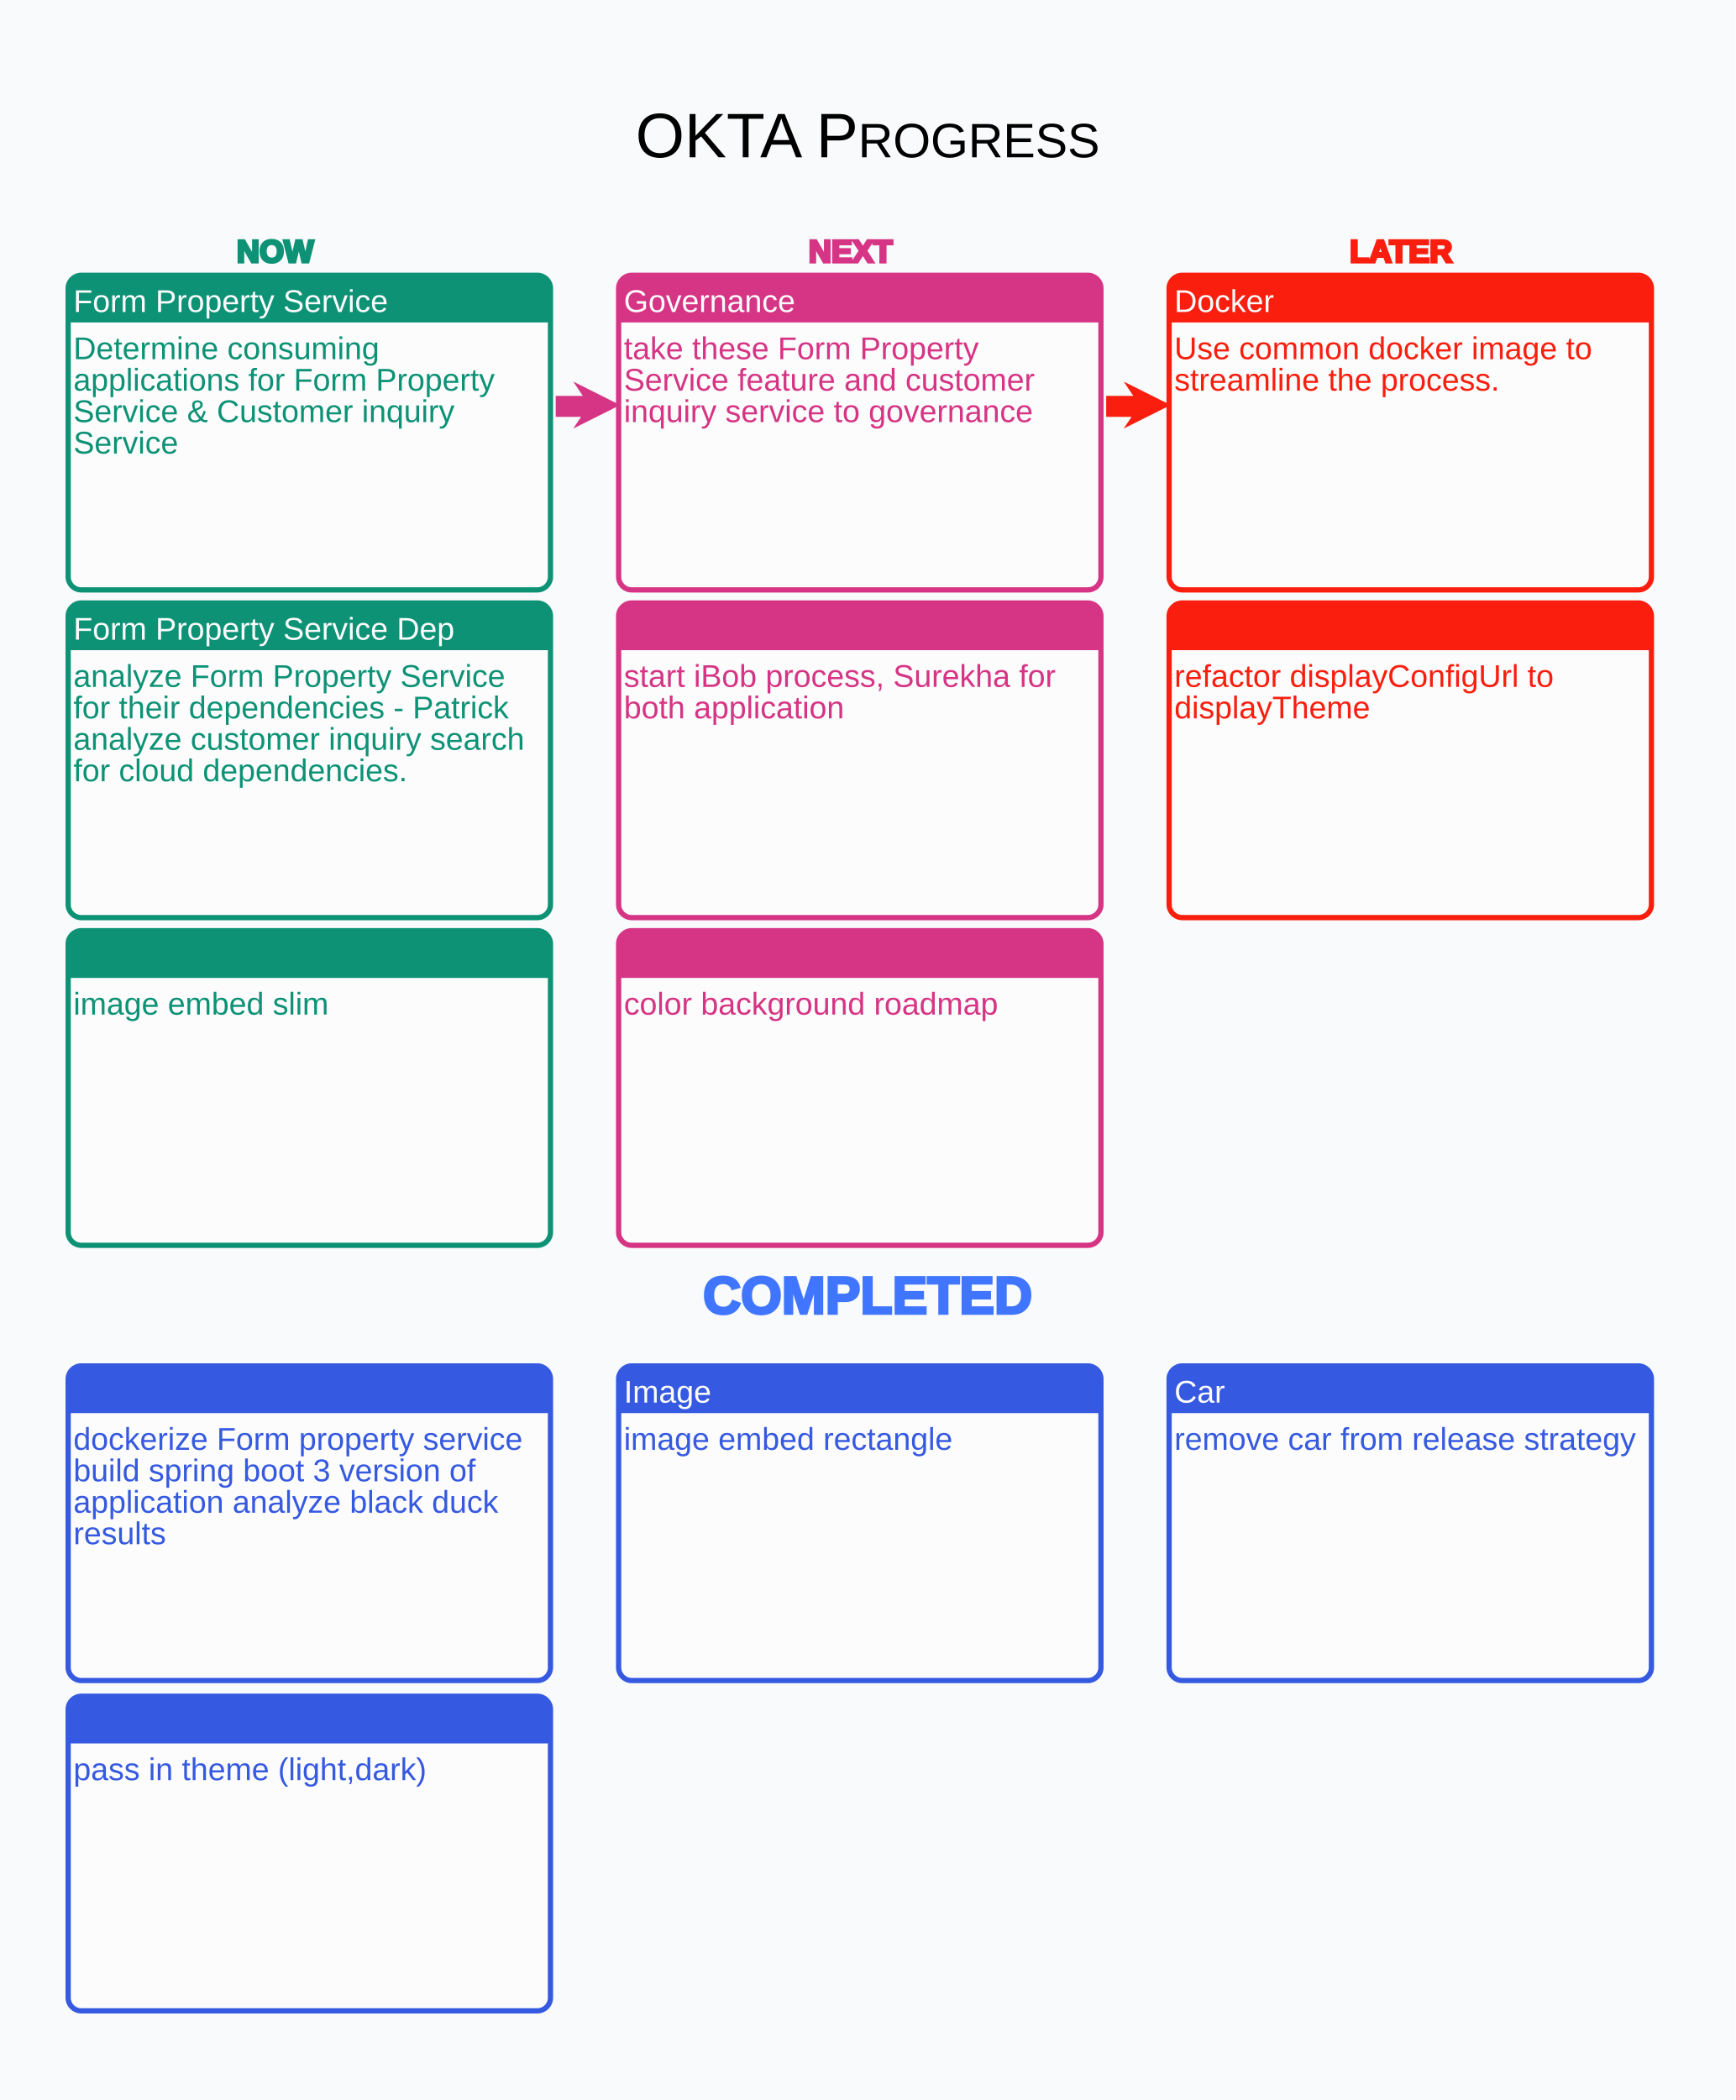
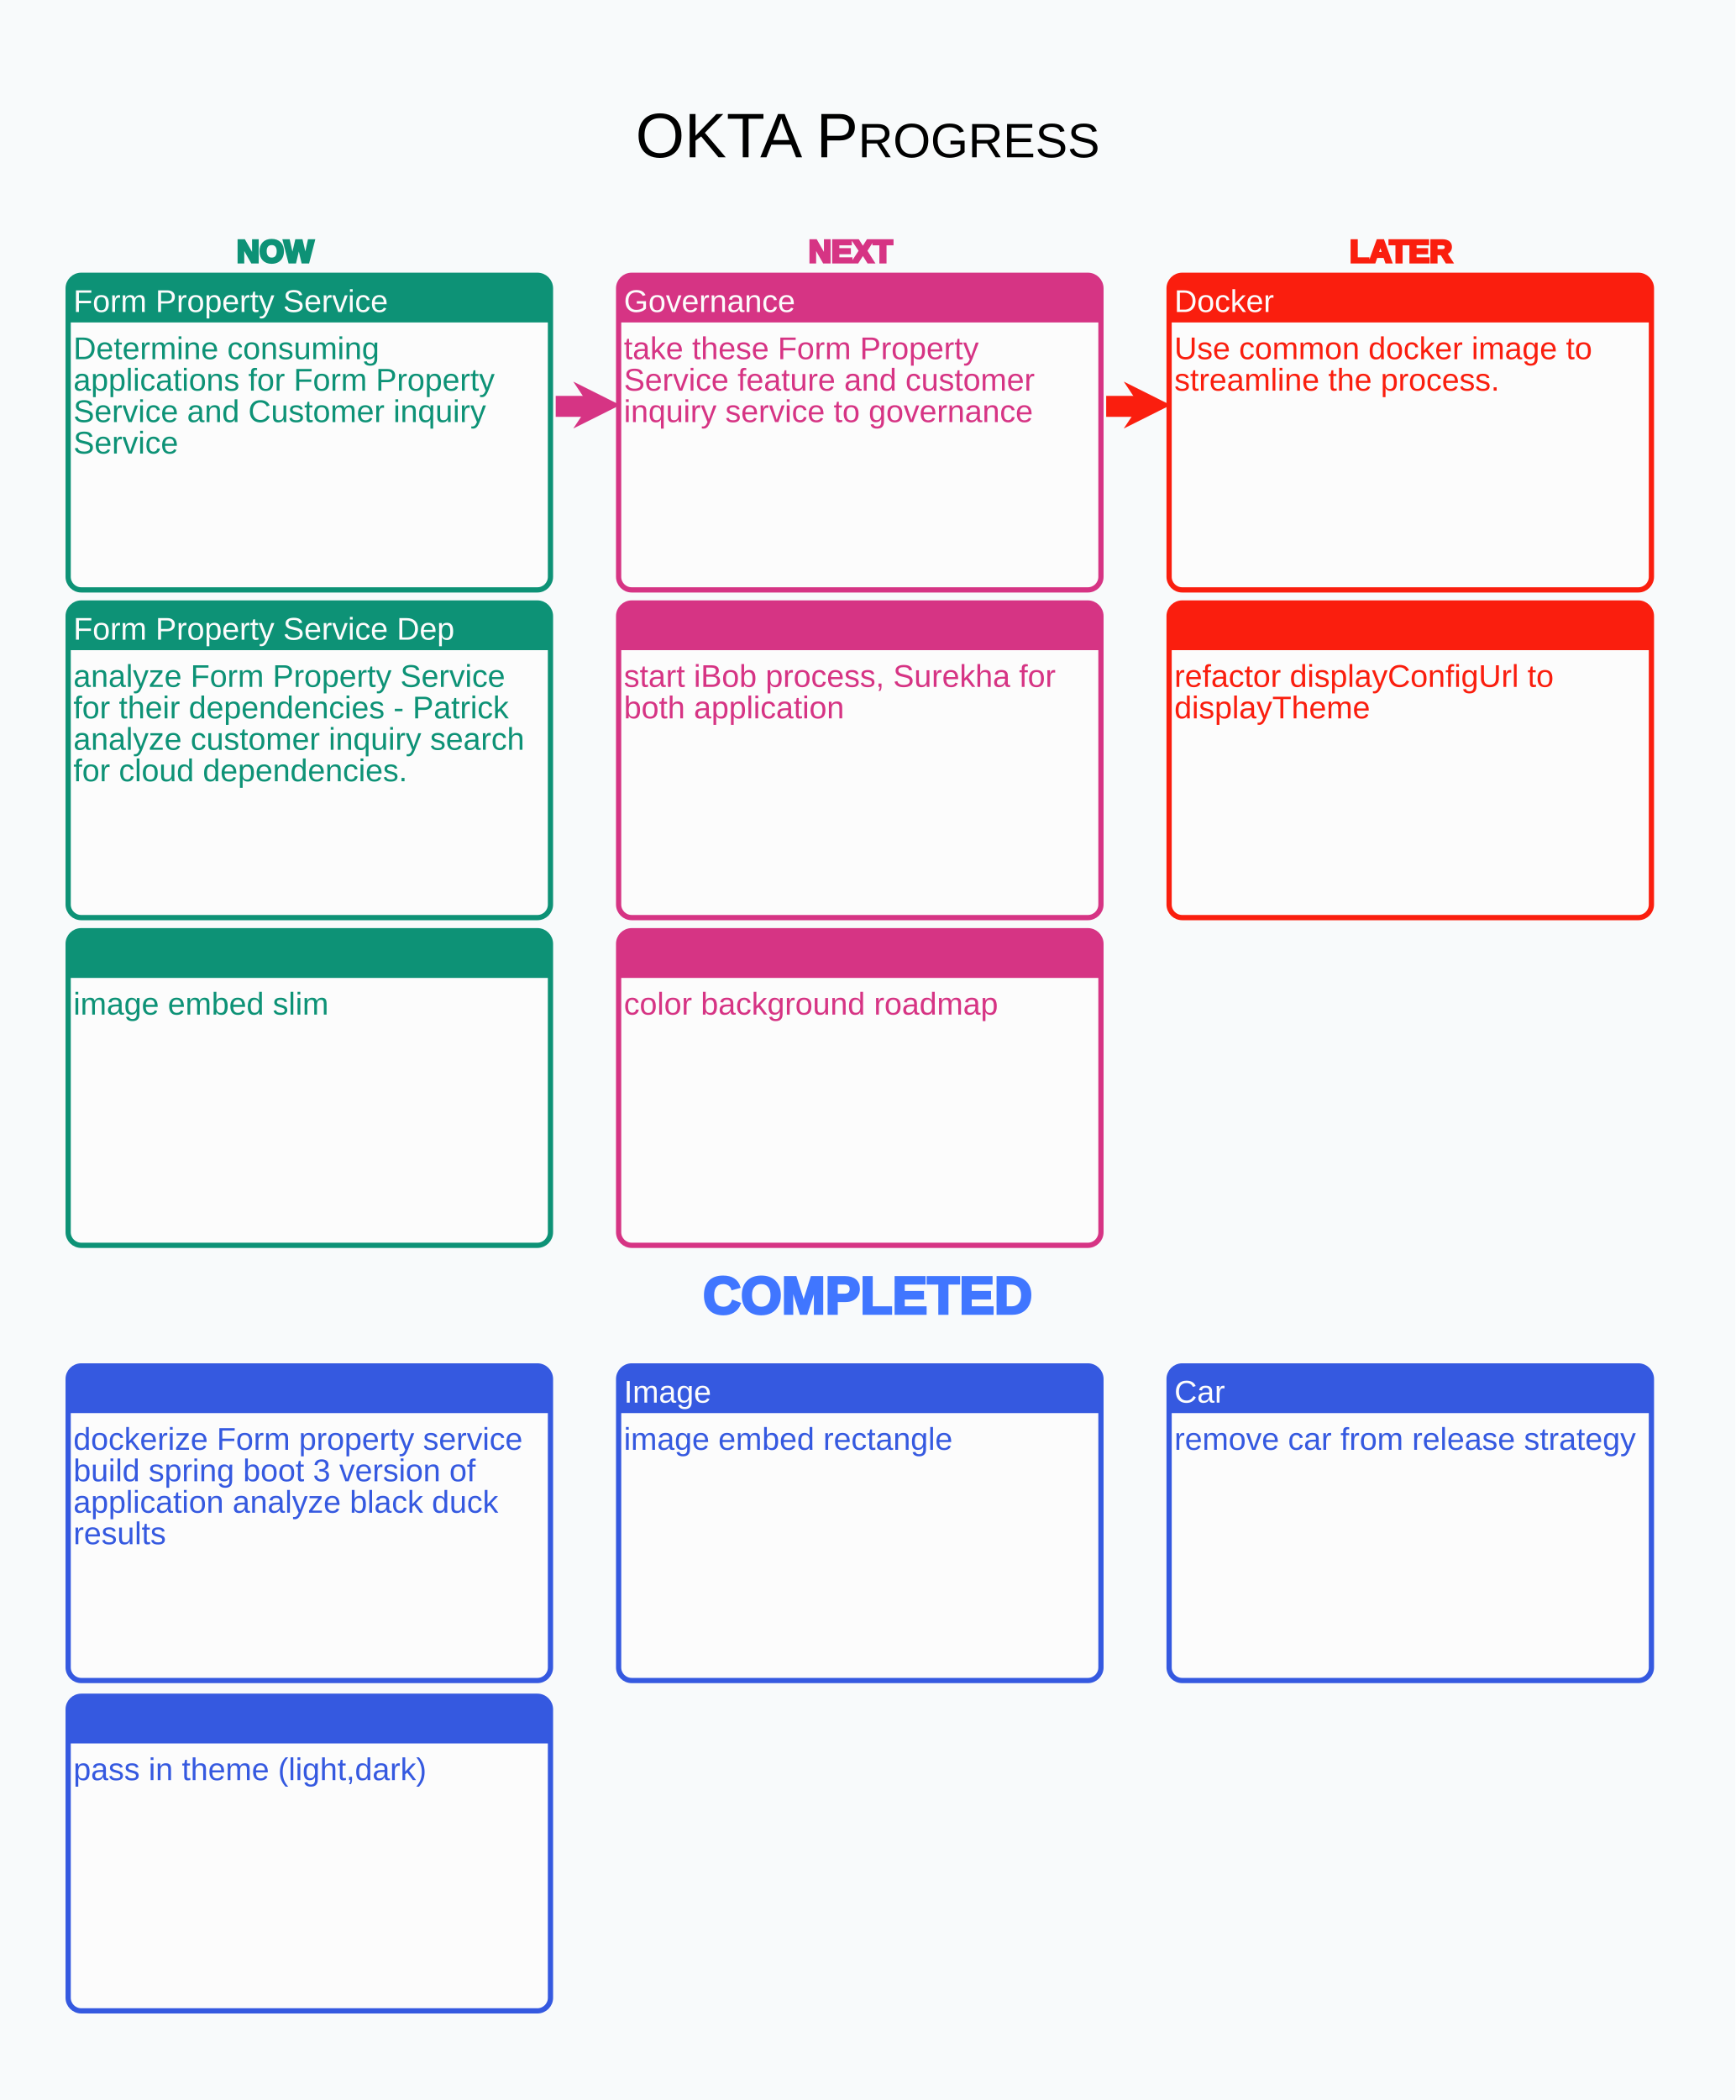
<svg xmlns="http://www.w3.org/2000/svg" xmlns:xlink="http://www.w3.org/1999/xlink" width="662.0" height="801.0" viewBox="0 0 662.0 801.0">
  <defs>
    <polygon id="ppoint" points="0,5 1.667,2.5 0,0 5,2.5" stroke-width="5" />
  </defs>
  <rect width="100%" height="100%" fill="#f8fafb" opacity="1.0" stroke="#f8fafb" stroke-width="0" />
  <g transform="scale(1.0)">
    <g transform="translate(26,105)">
      <rect x="0" y="0" fill="#fcfcfc" height="120" width="184" rx="5" ry="5" style="fill: #fcfcfc; font-family: Arial, Helvetica, sans-serif; stroke: #0D9276;stroke-width: 2;" />
      <path d="M 0 5.0 A 5.0 5.0 0 0 1 5.0 0 L 179.0 0 A 5.0 5.0 0 0 1 184.0 5.0 L 184.0 18.0 A 0.0 0.0 0 0 1 184.0 18.0 L 0.0 18.0 A 0.0 0.0 0 0 1 0 18.0 Z" fill="#0D9276" />
      <text x="2" y="2" fill="#421A56" style="font-family: Arial, Helvetica, sans-serif; font-size: 12px; fill: #0D9276; ">
        <tspan x="2" dy="12" fill="#fcfcfc">Form Property Service</tspan>
        <tspan x="2" dy="18">Determine consuming</tspan>
        <tspan x="2" dy="12">applications for Form Property</tspan>
-         <tspan x="2" dy="12">Service &amp; Customer inquiry</tspan>
+         <tspan x="2" dy="12">Service and Customer inquiry</tspan>
        <tspan x="2" dy="12">Service</tspan>
      </text>
      <rect x="210" y="0" fill="#fcfcfc" height="120" width="184" rx="5" ry="5" style="fill: #fcfcfc; font-family: Arial, Helvetica, sans-serif; stroke: #D63484; stroke-width: 2; text-anchor: middle; font-weight: bold; " />
      <g transform="translate(210,0)">
        <path d="M 0 5.0 A 5.0 5.0 0 0 1 5.0 0 L 179.0 0 A 5.0 5.0 0 0 1 184.0 5.0 L 184.0 18.0 A 0.0 0.0 0 0 1 184.0 18.0 L 0.0 18.0 A 0.0 0.0 0 0 1 0 18.0 Z" fill="#D63484" />
      </g>
      <text x="212" y="2" style="font-family: Arial, Helvetica, sans-serif; font-size: 12px; fill: #D63484;">
        <tspan x="212" dy="12" fill="#fcfcfc">Governance</tspan>
        <tspan x="212" dy="18">take these Form Property</tspan>
        <tspan x="212" dy="12">Service feature and customer</tspan>
        <tspan x="212" dy="12">inquiry service to governance</tspan>
      </text>
      <g transform="translate(200,47)">
        <use xlink:href="#ppoint" stroke-width="5" stroke="#D63484" />
      </g>
      <line x1="186" y1="50" x2="200" y2="50" stroke="#D63484" stroke-width="8" />
      <rect x="420" y="0" fill="#fcfcfc" height="120" width="184" rx="5" ry="5" style="fill: #fcfcfc; font-family: Arial, Helvetica, sans-serif; stroke: #FA1E0E; stroke-width: 2; text-anchor: middle; font-weight: bold; " />
      <g transform="translate(420,0)">
        <path d="M 0 5.0 A 5.0 5.0 0 0 1 5.0 0 L 179.0 0 A 5.0 5.0 0 0 1 184.0 5.0 L 184.0 18.0 A 0.0 0.0 0 0 1 184.0 18.0 L 0.0 18.0 A 0.0 0.0 0 0 1 0 18.0 Z" fill="#FA1E0E" />
      </g>
      <text x="422" y="2" style="font-family: Arial, Helvetica, sans-serif; font-size: 12px; fill: #FA1E0E;">
        <tspan x="422" dy="12" fill="#fcfcfc">Docker</tspan>
        <tspan x="422" dy="18">Use common docker image to</tspan>
        <tspan x="422" dy="12">streamline the process.</tspan>
      </text>
      <g transform="translate(410,47)">
        <use xlink:href="#ppoint" stroke-width="5" stroke="#FA1E0E" />
      </g>
      <line x1="396" y1="50" x2="410" y2="50" stroke="#FA1E0E" stroke-width="8" />
    </g>
    <g transform="translate(26,230)">
      <rect x="0" y="0" fill="#fcfcfc" height="120" width="184" rx="5" ry="5" style="fill: #fcfcfc; font-family: Arial, Helvetica, sans-serif; stroke: #0D9276;stroke-width: 2;" />
      <path d="M 0 5.0 A 5.0 5.0 0 0 1 5.0 0 L 179.0 0 A 5.0 5.0 0 0 1 184.0 5.0 L 184.0 18.0 A 0.0 0.0 0 0 1 184.0 18.0 L 0.0 18.0 A 0.0 0.0 0 0 1 0 18.0 Z" fill="#0D9276" />
      <text x="2" y="2" fill="#421A56" style="font-family: Arial, Helvetica, sans-serif; font-size: 12px; fill: #0D9276; ">
        <tspan x="2" dy="12" fill="#fcfcfc">Form Property Service Dep</tspan>
        <tspan x="2" dy="18">analyze Form Property Service</tspan>
        <tspan x="2" dy="12">for their dependencies - Patrick</tspan>
        <tspan x="2" dy="12">analyze customer inquiry search</tspan>
        <tspan x="2" dy="12">for cloud dependencies.</tspan>
      </text>
      <rect x="210" y="0" fill="#fcfcfc" height="120" width="184" rx="5" ry="5" style="fill: #fcfcfc; font-family: Arial, Helvetica, sans-serif; stroke: #D63484; stroke-width: 2; text-anchor: middle; font-weight: bold; " />
      <g transform="translate(210,0)">
        <path d="M 0 5.0 A 5.0 5.0 0 0 1 5.0 0 L 179.0 0 A 5.0 5.0 0 0 1 184.0 5.0 L 184.0 18.0 A 0.0 0.0 0 0 1 184.0 18.0 L 0.0 18.0 A 0.0 0.0 0 0 1 0 18.0 Z" fill="#D63484" />
      </g>
      <text x="212" y="2" style="font-family: Arial, Helvetica, sans-serif; font-size: 12px; fill: #D63484;">
        <tspan x="212" dy="12" fill="#fcfcfc"> </tspan>
        <tspan x="212" dy="18">start iBob process, Surekha for</tspan>
        <tspan x="212" dy="12">both application</tspan>
      </text>
      <rect x="420" y="0" fill="#fcfcfc" height="120" width="184" rx="5" ry="5" style="fill: #fcfcfc; font-family: Arial, Helvetica, sans-serif; stroke: #FA1E0E; stroke-width: 2; text-anchor: middle; font-weight: bold; " />
      <g transform="translate(420,0)">
        <path d="M 0 5.0 A 5.0 5.0 0 0 1 5.0 0 L 179.0 0 A 5.0 5.0 0 0 1 184.0 5.0 L 184.0 18.0 A 0.0 0.0 0 0 1 184.0 18.0 L 0.0 18.0 A 0.0 0.0 0 0 1 0 18.0 Z" fill="#FA1E0E" />
      </g>
      <text x="422" y="2" style="font-family: Arial, Helvetica, sans-serif; font-size: 12px; fill: #FA1E0E;">
        <tspan x="422" dy="12" fill="#fcfcfc"> </tspan>
        <tspan x="422" dy="18">refactor displayConfigUrl to</tspan>
        <tspan x="422" dy="12">displayTheme</tspan>
      </text>
    </g>
    <g transform="translate(26,355)">
      <rect x="0" y="0" fill="#fcfcfc" height="120" width="184" rx="5" ry="5" style="fill: #fcfcfc; font-family: Arial, Helvetica, sans-serif; stroke: #0D9276;stroke-width: 2;" />
      <path d="M 0 5.0 A 5.0 5.0 0 0 1 5.0 0 L 179.0 0 A 5.0 5.0 0 0 1 184.0 5.0 L 184.0 18.0 A 0.0 0.0 0 0 1 184.0 18.0 L 0.0 18.0 A 0.0 0.0 0 0 1 0 18.0 Z" fill="#0D9276" />
      <text x="2" y="2" fill="#421A56" style="font-family: Arial, Helvetica, sans-serif; font-size: 12px; fill: #0D9276; ">
        <tspan x="2" dy="12" fill="#fcfcfc"> </tspan>
        <tspan x="2" dy="18">image embed slim</tspan>
      </text>
      <rect x="210" y="0" fill="#fcfcfc" height="120" width="184" rx="5" ry="5" style="fill: #fcfcfc; font-family: Arial, Helvetica, sans-serif; stroke: #D63484; stroke-width: 2; text-anchor: middle; font-weight: bold; " />
      <g transform="translate(210,0)">
        <path d="M 0 5.0 A 5.0 5.0 0 0 1 5.0 0 L 179.0 0 A 5.0 5.0 0 0 1 184.0 5.0 L 184.0 18.0 A 0.0 0.0 0 0 1 184.0 18.0 L 0.0 18.0 A 0.0 0.0 0 0 1 0 18.0 Z" fill="#D63484" />
      </g>
      <text x="212" y="2" style="font-family: Arial, Helvetica, sans-serif; font-size: 12px; fill: #D63484;">
        <tspan x="212" dy="12" fill="#fcfcfc"> </tspan>
        <tspan x="212" dy="18">color background roadmap</tspan>
      </text>
    </g>
    <text x="105" y="100" style="fill: #0D9276; font-family: Arial, Helvetica, sans-serif; stroke: #0D9276; text-anchor: middle; font-weight: bold;">
            NOW
        </text>
    <text x="324.5" y="100" text-anchor="middle" style="fill: #D63484; font-family: Arial, Helvetica, sans-serif; stroke: #D63484; text-anchor: middle; font-weight: bold;">
            NEXT
        </text>
    <text x="534.5" y="100" text-anchor="middle" style="fill: #FA1E0E; font-family: Arial, Helvetica, sans-serif; stroke: #FA1E0E; text-anchor: middle; font-weight: bold;">
            LATER
        </text>
    <rect x="0" y="0" stroke-width="0" fill="#f8fafb" height="80" width="662" opacity="1.0" />
    <text x="331" y="60" style="font-family:Arial, Helvetica, sans-serif; font-size:24; fill:#000000; text-anchor:middle; font-variant:small-caps;">
            OKTA Progress
        </text>
    <text x="331" y="501" font-family=" Arial, Helvetica, sans-serif" font-size="20" fill="#000000" text-anchor="middle" style="fill: #4076ff; font-family: Arial, Helvetica, sans-serif; stroke: #4076ff;  font-weight: bold;">
            COMPLETED
        </text>
    <g transform="translate(26,521)">
      <rect x="0" y="0" fill="#fcfcfc" height="120" width="184" rx="5" ry="5" style="fill: #fcfcfc; font-family: Arial, Helvetica, sans-serif; stroke: #3559E0; stroke-width: 2;" />
      <g transform="translate(0,0)">
        <path d="M 0 5.0 A 5.0 5.0 0 0 1 5.0 0 L 179.0 0 A 5.0 5.0 0 0 1 184.0 5.0 L 184.0 18.0 A 0.0 0.0 0 0 1 184.0 18.0 L 0.0 18.0 A 0.0 0.0 0 0 1 0 18.0 Z" fill="#3559E0" />
      </g>
      <text x="2" y="2" fill="#421A56" style="font-family: Arial, Helvetica, sans-serif; font-size: 12px; fill: #3559E0;">
        <tspan x="2" dy="12" fill="#fcfcfc"> </tspan>
        <tspan x="2" dy="18">dockerize Form property service</tspan>
        <tspan x="2" dy="12">build spring boot 3 version of</tspan>
        <tspan x="2" dy="12">application analyze black duck</tspan>
        <tspan x="2" dy="12">results</tspan>
      </text>
      <rect x="210" y="0" fill="#fcfcfc" height="120" width="184" rx="5" ry="5" style="fill: #fcfcfc; font-family: Arial, Helvetica, sans-serif; stroke: #3559E0; stroke-width: 2; " />
      <g transform="translate(210,0)">
        <path d="M 0 5.0 A 5.0 5.0 0 0 1 5.0 0 L 179.0 0 A 5.0 5.0 0 0 1 184.0 5.0 L 184.0 18.0 A 0.0 0.0 0 0 1 184.0 18.0 L 0.0 18.0 A 0.0 0.0 0 0 1 0 18.0 Z" fill="#3559E0" />
      </g>
      <text x="212" y="2" fill="#421A56" style="font-family: Arial, Helvetica, sans-serif; font-size: 12px; fill: #3559E0;">
        <tspan x="212" dy="12" fill="#fcfcfc">Image</tspan>
        <tspan x="212" dy="18">image embed rectangle</tspan>
      </text>
      <rect x="420" y="0" fill="#fcfcfc" height="120" width="184" rx="5" ry="5" style="fill: #fcfcfc; font-family: Arial, Helvetica, sans-serif; stroke: #3559E0; stroke-width: 2; " />
      <g transform="translate(420,0)">
        <path d="M 0 5.0 A 5.0 5.0 0 0 1 5.0 0 L 179.0 0 A 5.0 5.0 0 0 1 184.0 5.0 L 184.0 18.0 A 0.0 0.0 0 0 1 184.0 18.0 L 0.0 18.0 A 0.0 0.0 0 0 1 0 18.0 Z" fill="#3559E0" />
      </g>
      <text x="422" y="2" fill="#421A56" style="font-family: Arial, Helvetica, sans-serif; font-size: 12px; fill: #3559E0;">
        <tspan x="422" dy="12" fill="#fcfcfc">Car</tspan>
        <tspan x="422" dy="18">remove car from release strategy</tspan>
      </text>
    </g>
    <g transform="translate(26,647)">
      <rect x="0" y="0" fill="#fcfcfc" height="120" width="184" rx="5" ry="5" style="fill: #fcfcfc; font-family: Arial, Helvetica, sans-serif; stroke: #3559E0; stroke-width: 2;" />
      <g transform="translate(0,0)">
        <path d="M 0 5.0 A 5.0 5.0 0 0 1 5.0 0 L 179.0 0 A 5.0 5.0 0 0 1 184.0 5.0 L 184.0 18.0 A 0.0 0.0 0 0 1 184.0 18.0 L 0.0 18.0 A 0.0 0.0 0 0 1 0 18.0 Z" fill="#3559E0" />
      </g>
      <text x="2" y="2" fill="#421A56" style="font-family: Arial, Helvetica, sans-serif; font-size: 12px; fill: #3559E0;">
        <tspan x="2" dy="12" fill="#fcfcfc"> </tspan>
        <tspan x="2" dy="18">pass in theme (light,dark)</tspan>
      </text>
    </g>
  </g>
</svg>
